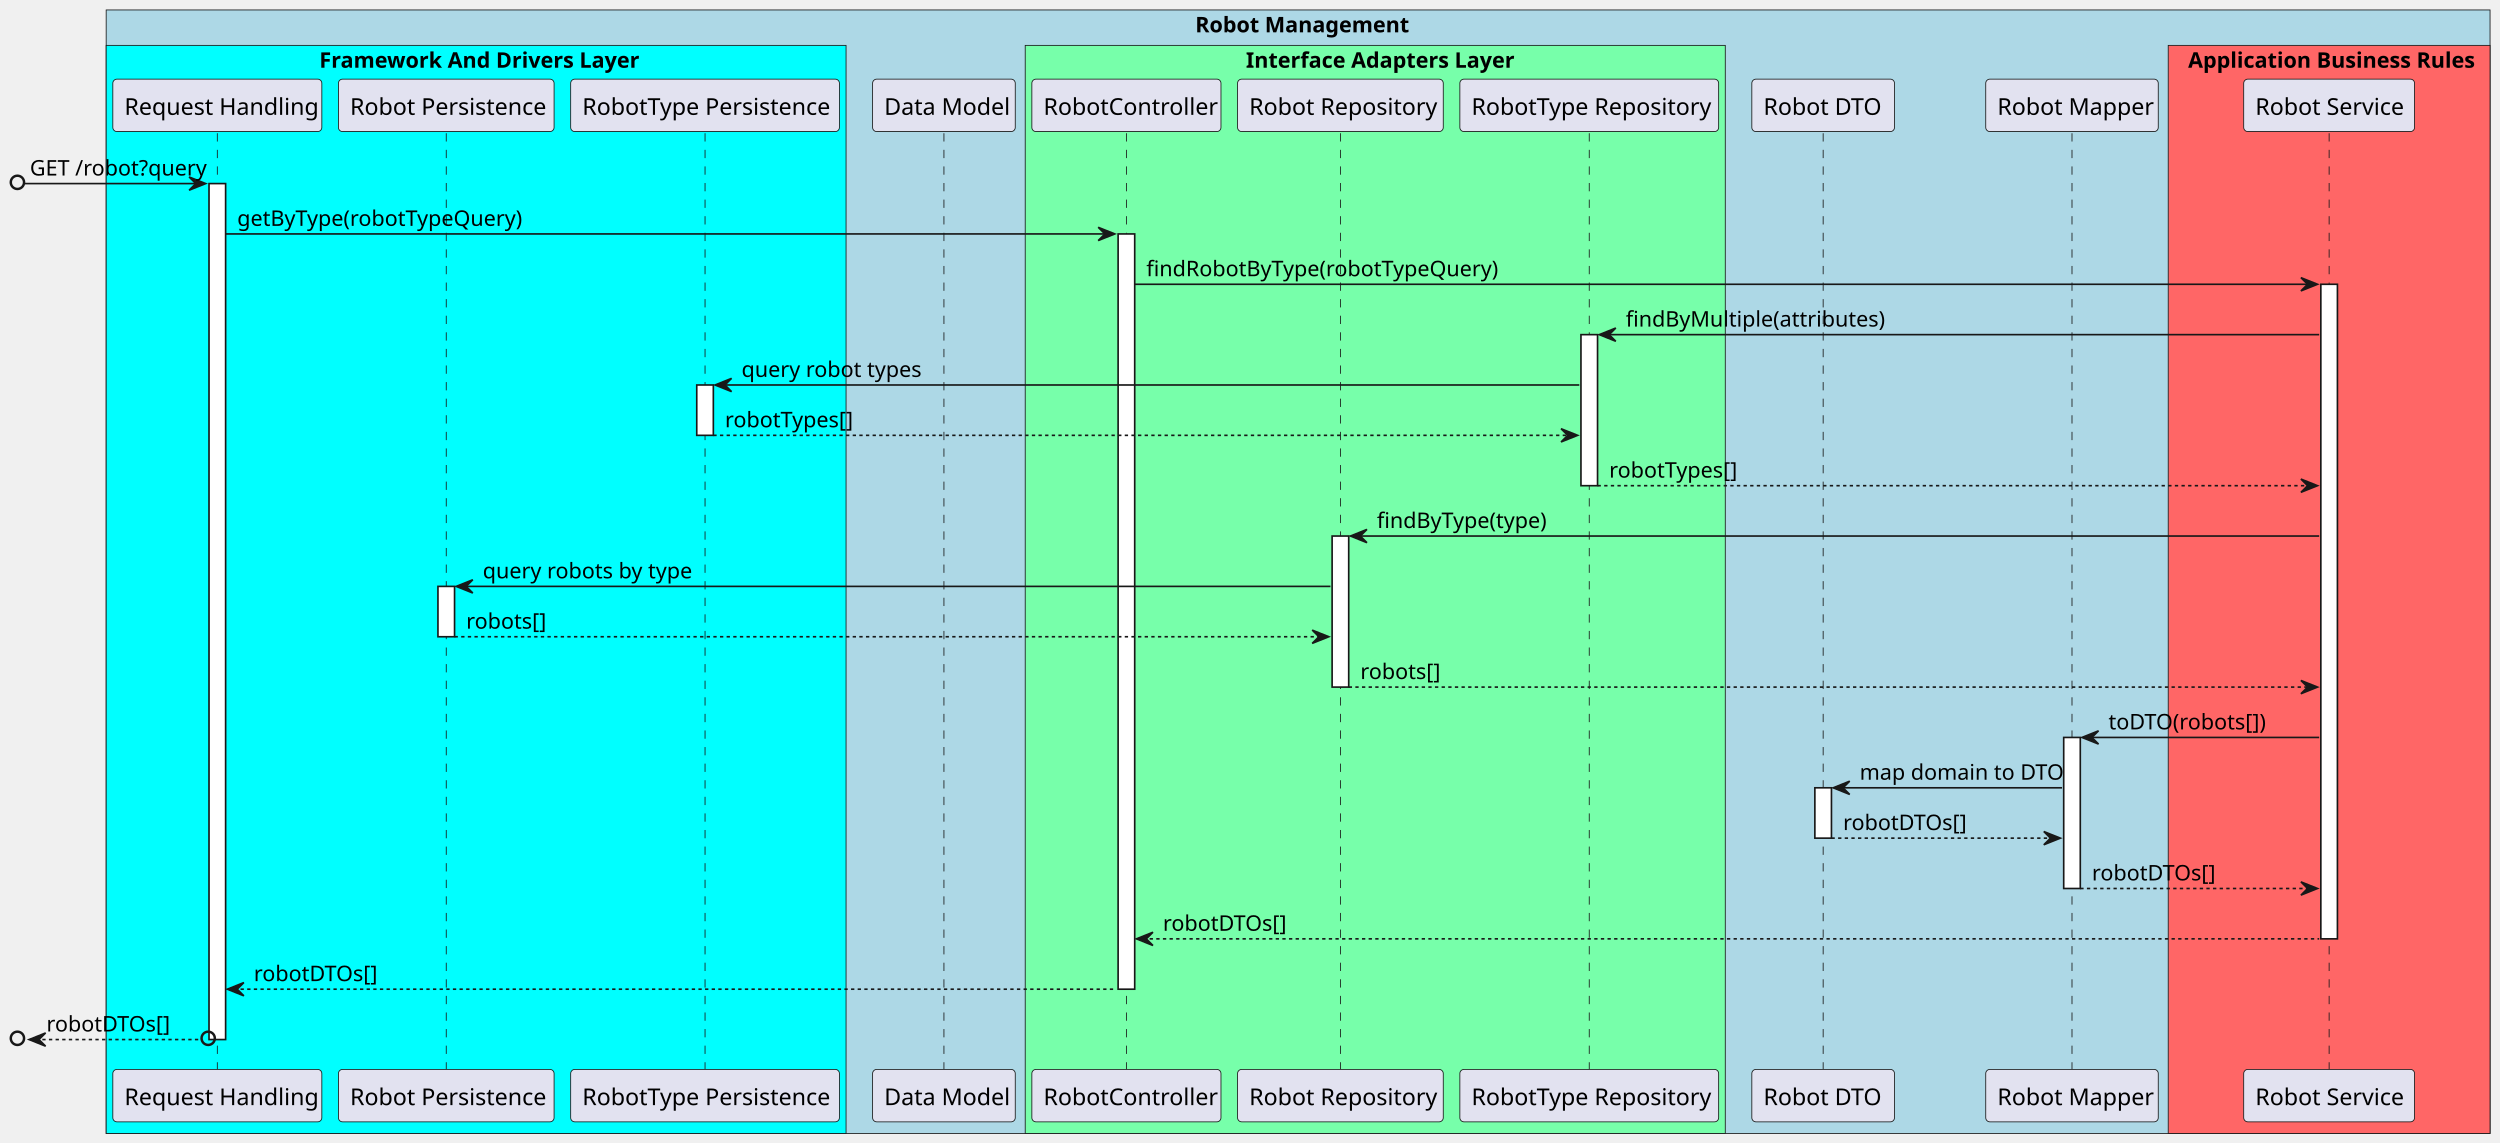
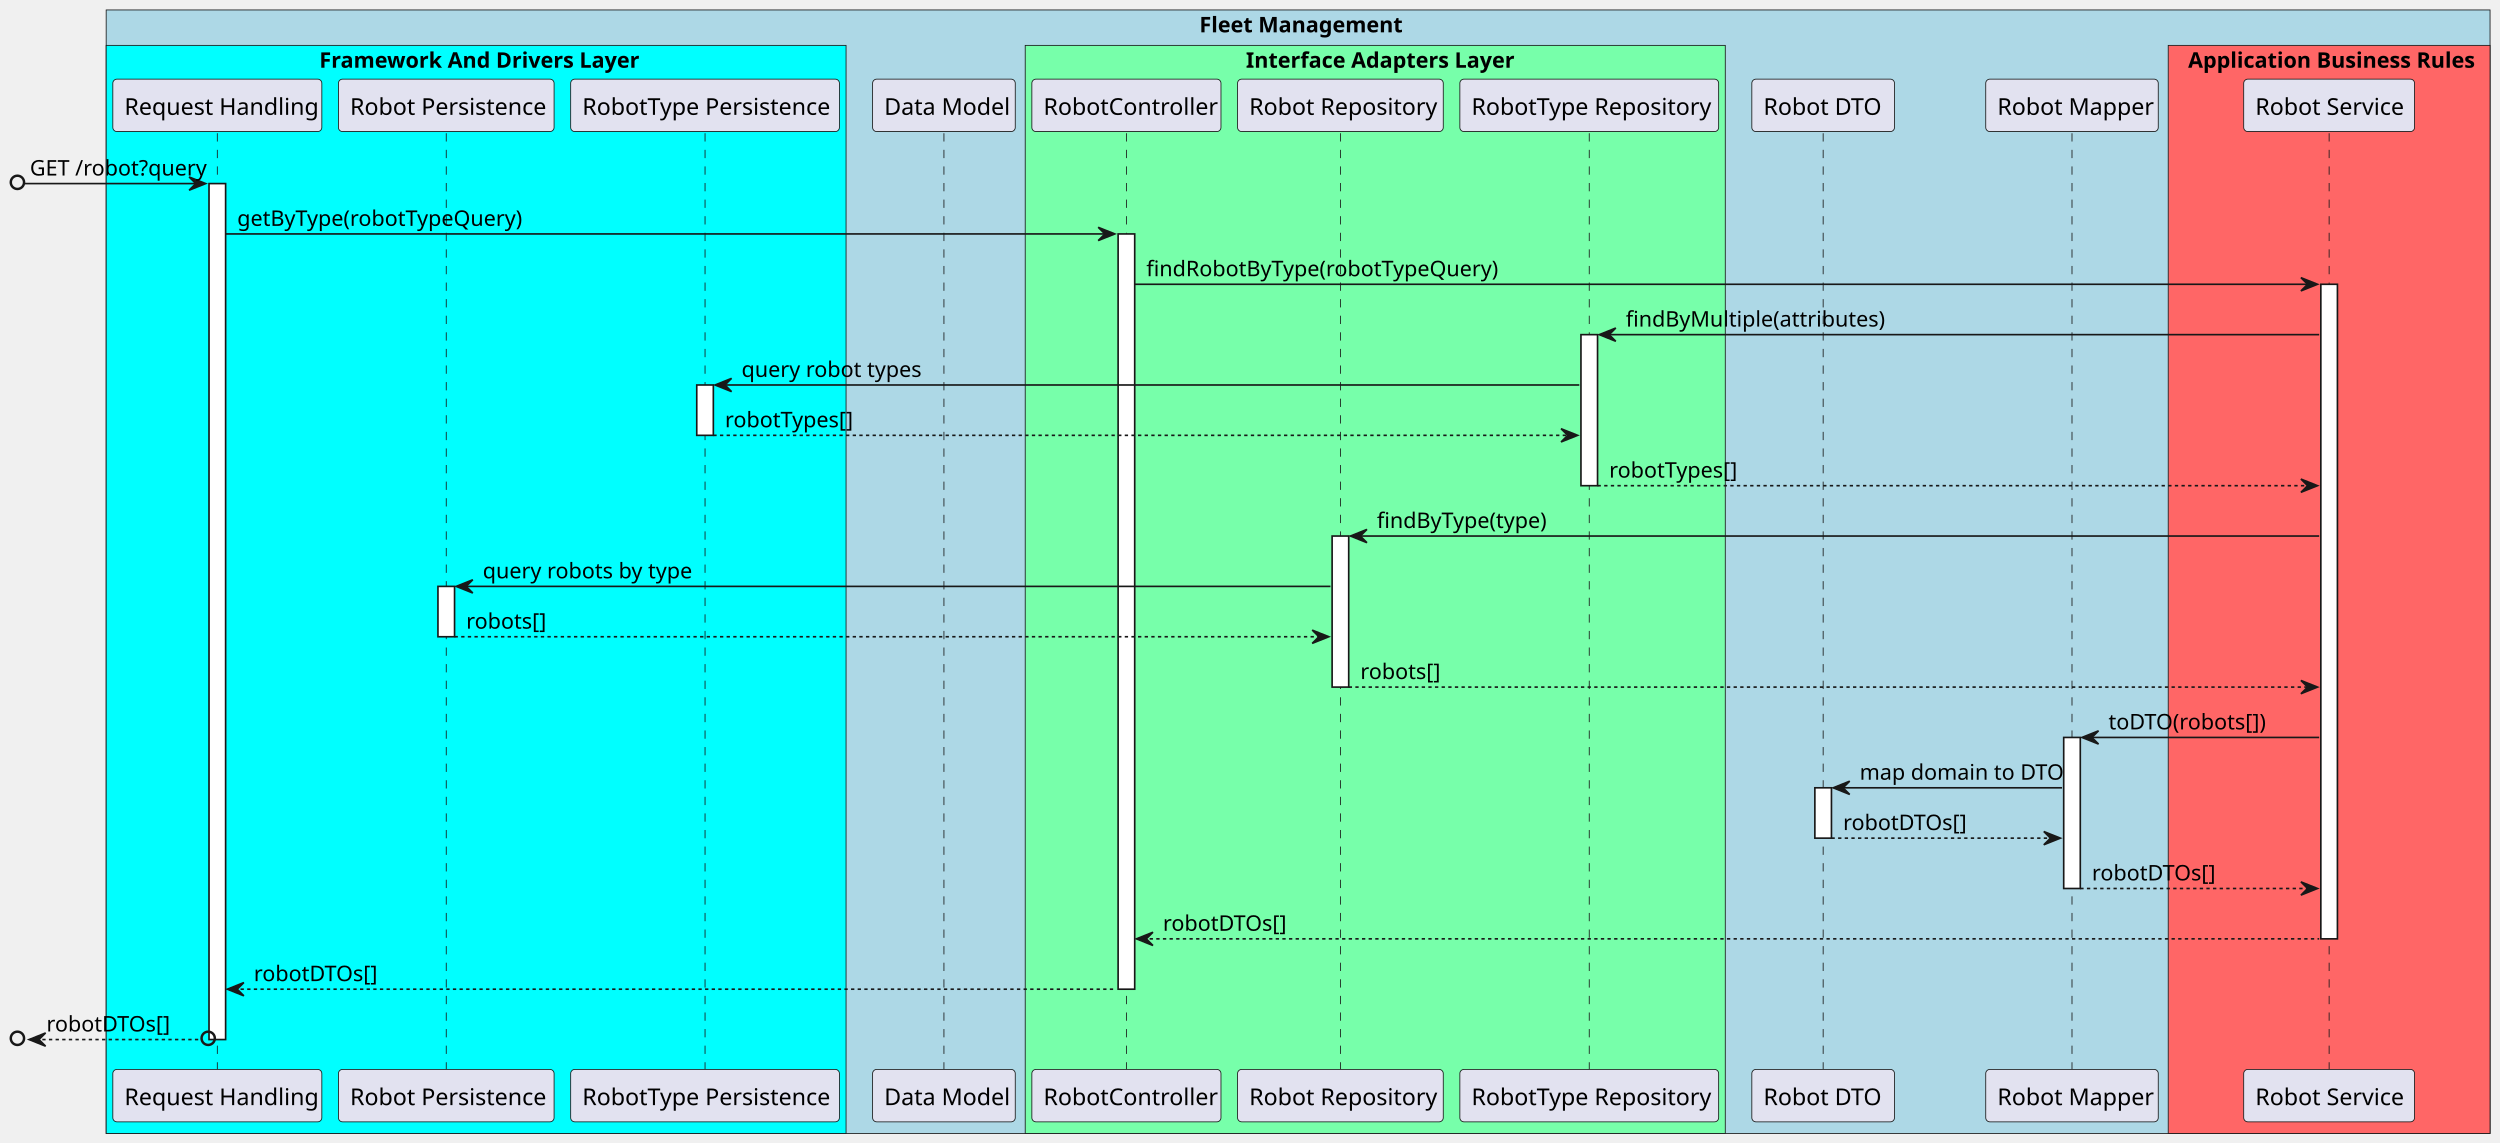
<svg xmlns="http://www.w3.org/2000/svg" contentStyleType="text/css" height="689px" preserveAspectRatio="none" style="width:1507px;height:689px;background:#FFFFFF;" version="1.1" viewBox="0 0 1507 689" width="1507px" zoomAndPan="magnify">
  <defs />
  <g>
    <rect fill="#ADD8E6" height="677.25" style="stroke:#181818;stroke-width:0.5;" width="1437" x="64" y="6" />
-     <text fill="#000000" font-family="sans-serif" font-size="13" font-weight="bold" lengthAdjust="spacing" textLength="124" x="720.5" y="19.495">Robot Management</text>
+     <text fill="#000000" font-family="sans-serif" font-size="13" font-weight="bold" lengthAdjust="spacing" textLength="119" x="723" y="19.495">Fleet Management</text>
    <rect fill="#00FFFF" height="655.898" style="stroke:#181818;stroke-width:0.5;" width="446" x="64" y="27.352" />
    <text fill="#000000" font-family="sans-serif" font-size="13" font-weight="bold" lengthAdjust="spacing" textLength="189" x="192.5" y="40.847">Framework And Drivers Layer</text>
    <rect fill="#77FFAA" height="655.898" style="stroke:#181818;stroke-width:0.5;" width="422" x="618" y="27.352" />
    <text fill="#000000" font-family="sans-serif" font-size="13" font-weight="bold" lengthAdjust="spacing" textLength="156" x="751" y="40.847">Interface Adapters Layer</text>
    <rect fill="#FF6666" height="655.898" style="stroke:#181818;stroke-width:0.5;" width="194" x="1307" y="27.352" />
    <text fill="#000000" font-family="sans-serif" font-size="13" font-weight="bold" lengthAdjust="spacing" textLength="170" x="1319" y="40.847">Application Business Rules</text>
    <line style="stroke:#181818;stroke-width:0.5;stroke-dasharray:5.0,5.0;" x1="131" x2="131" y1="80.312" y2="644.641" />
    <rect fill="#FFFFFF" height="515.977" style="stroke:#181818;stroke-width:1.0;" width="10" x="126" y="110.664" />
    <line style="stroke:#181818;stroke-width:0.5;stroke-dasharray:5.0,5.0;" x1="269" x2="269" y1="80.312" y2="644.641" />
    <rect fill="#FFFFFF" height="30.352" style="stroke:#181818;stroke-width:1.0;" width="10" x="264" y="353.477" />
    <line style="stroke:#181818;stroke-width:0.5;stroke-dasharray:5.0,5.0;" x1="425" x2="425" y1="80.312" y2="644.641" />
    <rect fill="#FFFFFF" height="30.352" style="stroke:#181818;stroke-width:1.0;" width="10" x="420" y="232.07" />
    <line style="stroke:#181818;stroke-width:0.5;stroke-dasharray:5.0,5.0;" x1="569" x2="569" y1="80.312" y2="644.641" />
    <line style="stroke:#181818;stroke-width:0.5;stroke-dasharray:5.0,5.0;" x1="679" x2="679" y1="80.312" y2="644.641" />
    <rect fill="#FFFFFF" height="455.273" style="stroke:#181818;stroke-width:1.0;" width="10" x="674" y="141.016" />
    <line style="stroke:#181818;stroke-width:0.5;stroke-dasharray:5.0,5.0;" x1="808" x2="808" y1="80.312" y2="644.641" />
    <rect fill="#FFFFFF" height="91.055" style="stroke:#181818;stroke-width:1.0;" width="10" x="803" y="323.125" />
    <line style="stroke:#181818;stroke-width:0.5;stroke-dasharray:5.0,5.0;" x1="958" x2="958" y1="80.312" y2="644.641" />
    <rect fill="#FFFFFF" height="91.055" style="stroke:#181818;stroke-width:1.0;" width="10" x="953" y="201.719" />
    <line style="stroke:#181818;stroke-width:0.5;stroke-dasharray:5.0,5.0;" x1="1099" x2="1099" y1="80.312" y2="644.641" />
    <rect fill="#FFFFFF" height="30.352" style="stroke:#181818;stroke-width:1.0;" width="10" x="1094" y="474.883" />
    <line style="stroke:#181818;stroke-width:0.5;stroke-dasharray:5.0,5.0;" x1="1249" x2="1249" y1="80.312" y2="644.641" />
    <rect fill="#FFFFFF" height="91.055" style="stroke:#181818;stroke-width:1.0;" width="10" x="1244" y="444.531" />
    <line style="stroke:#181818;stroke-width:0.5;stroke-dasharray:5.0,5.0;" x1="1404" x2="1404" y1="80.312" y2="644.641" />
    <rect fill="#FFFFFF" height="394.57" style="stroke:#181818;stroke-width:1.0;" width="10" x="1399" y="171.367" />
    <rect fill="#E2E2F0" height="31.609" rx="2.5" ry="2.5" style="stroke:#181818;stroke-width:0.5;" width="126" x="68" y="47.703" />
    <text fill="#000000" font-family="sans-serif" font-size="14" lengthAdjust="spacing" textLength="112" x="75" y="69.236">Request Handling</text>
    <rect fill="#E2E2F0" height="31.609" rx="2.5" ry="2.5" style="stroke:#181818;stroke-width:0.5;" width="130" x="204" y="47.703" />
    <text fill="#000000" font-family="sans-serif" font-size="14" lengthAdjust="spacing" textLength="116" x="211" y="69.236">Robot Persistence</text>
    <rect fill="#E2E2F0" height="31.609" rx="2.5" ry="2.5" style="stroke:#181818;stroke-width:0.5;" width="162" x="344" y="47.703" />
    <text fill="#000000" font-family="sans-serif" font-size="14" lengthAdjust="spacing" textLength="148" x="351" y="69.236">RobotType Persistence</text>
    <rect fill="#E2E2F0" height="31.609" rx="2.5" ry="2.5" style="stroke:#181818;stroke-width:0.5;" width="86" x="526" y="47.703" />
    <text fill="#000000" font-family="sans-serif" font-size="14" lengthAdjust="spacing" textLength="72" x="533" y="69.236">Data Model</text>
    <rect fill="#E2E2F0" height="31.609" rx="2.5" ry="2.5" style="stroke:#181818;stroke-width:0.5;" width="114" x="622" y="47.703" />
    <text fill="#000000" font-family="sans-serif" font-size="14" lengthAdjust="spacing" textLength="100" x="629" y="69.236">RobotController</text>
    <rect fill="#E2E2F0" height="31.609" rx="2.5" ry="2.5" style="stroke:#181818;stroke-width:0.5;" width="124" x="746" y="47.703" />
    <text fill="#000000" font-family="sans-serif" font-size="14" lengthAdjust="spacing" textLength="110" x="753" y="69.236">Robot Repository</text>
    <rect fill="#E2E2F0" height="31.609" rx="2.5" ry="2.5" style="stroke:#181818;stroke-width:0.5;" width="156" x="880" y="47.703" />
    <text fill="#000000" font-family="sans-serif" font-size="14" lengthAdjust="spacing" textLength="142" x="887" y="69.236">RobotType Repository</text>
    <rect fill="#E2E2F0" height="31.609" rx="2.5" ry="2.5" style="stroke:#181818;stroke-width:0.5;" width="86" x="1056" y="47.703" />
    <text fill="#000000" font-family="sans-serif" font-size="14" lengthAdjust="spacing" textLength="72" x="1063" y="69.236">Robot DTO</text>
    <rect fill="#E2E2F0" height="31.609" rx="2.5" ry="2.5" style="stroke:#181818;stroke-width:0.5;" width="104" x="1197" y="47.703" />
    <text fill="#000000" font-family="sans-serif" font-size="14" lengthAdjust="spacing" textLength="90" x="1204" y="69.236">Robot Mapper</text>
    <rect fill="#E2E2F0" height="31.609" rx="2.5" ry="2.5" style="stroke:#181818;stroke-width:0.5;" width="103" x="1352.5" y="47.703" />
    <text fill="#000000" font-family="sans-serif" font-size="14" lengthAdjust="spacing" textLength="89" x="1359.5" y="69.236">Robot Service</text>
    <rect fill="#E2E2F0" height="31.609" rx="2.5" ry="2.5" style="stroke:#181818;stroke-width:0.5;" width="126" x="68" y="644.641" />
    <text fill="#000000" font-family="sans-serif" font-size="14" lengthAdjust="spacing" textLength="112" x="75" y="666.174">Request Handling</text>
    <rect fill="#E2E2F0" height="31.609" rx="2.5" ry="2.5" style="stroke:#181818;stroke-width:0.5;" width="130" x="204" y="644.641" />
    <text fill="#000000" font-family="sans-serif" font-size="14" lengthAdjust="spacing" textLength="116" x="211" y="666.174">Robot Persistence</text>
    <rect fill="#E2E2F0" height="31.609" rx="2.5" ry="2.5" style="stroke:#181818;stroke-width:0.5;" width="162" x="344" y="644.641" />
    <text fill="#000000" font-family="sans-serif" font-size="14" lengthAdjust="spacing" textLength="148" x="351" y="666.174">RobotType Persistence</text>
    <rect fill="#E2E2F0" height="31.609" rx="2.5" ry="2.5" style="stroke:#181818;stroke-width:0.5;" width="86" x="526" y="644.641" />
    <text fill="#000000" font-family="sans-serif" font-size="14" lengthAdjust="spacing" textLength="72" x="533" y="666.174">Data Model</text>
    <rect fill="#E2E2F0" height="31.609" rx="2.5" ry="2.5" style="stroke:#181818;stroke-width:0.5;" width="114" x="622" y="644.641" />
    <text fill="#000000" font-family="sans-serif" font-size="14" lengthAdjust="spacing" textLength="100" x="629" y="666.174">RobotController</text>
    <rect fill="#E2E2F0" height="31.609" rx="2.5" ry="2.5" style="stroke:#181818;stroke-width:0.5;" width="124" x="746" y="644.641" />
    <text fill="#000000" font-family="sans-serif" font-size="14" lengthAdjust="spacing" textLength="110" x="753" y="666.174">Robot Repository</text>
    <rect fill="#E2E2F0" height="31.609" rx="2.5" ry="2.5" style="stroke:#181818;stroke-width:0.5;" width="156" x="880" y="644.641" />
    <text fill="#000000" font-family="sans-serif" font-size="14" lengthAdjust="spacing" textLength="142" x="887" y="666.174">RobotType Repository</text>
    <rect fill="#E2E2F0" height="31.609" rx="2.5" ry="2.5" style="stroke:#181818;stroke-width:0.5;" width="86" x="1056" y="644.641" />
    <text fill="#000000" font-family="sans-serif" font-size="14" lengthAdjust="spacing" textLength="72" x="1063" y="666.174">Robot DTO</text>
    <rect fill="#E2E2F0" height="31.609" rx="2.5" ry="2.5" style="stroke:#181818;stroke-width:0.5;" width="104" x="1197" y="644.641" />
    <text fill="#000000" font-family="sans-serif" font-size="14" lengthAdjust="spacing" textLength="90" x="1204" y="666.174">Robot Mapper</text>
    <rect fill="#E2E2F0" height="31.609" rx="2.5" ry="2.5" style="stroke:#181818;stroke-width:0.5;" width="103" x="1352.5" y="644.641" />
    <text fill="#000000" font-family="sans-serif" font-size="14" lengthAdjust="spacing" textLength="89" x="1359.5" y="666.174">Robot Service</text>
    <ellipse cx="10.5" cy="109.914" fill="none" rx="4" ry="4" style="stroke:#181818;stroke-width:1.5;" />
    <polygon fill="#181818" points="114,106.664,124,110.664,114,114.664,118,110.664" style="stroke:#181818;stroke-width:1.0;" />
    <line style="stroke:#181818;stroke-width:1.0;" x1="15" x2="120" y1="110.664" y2="110.664" />
    <text fill="#000000" font-family="sans-serif" font-size="13" lengthAdjust="spacing" textLength="102" x="18" y="105.808">GET /robot?query</text>
    <polygon fill="#181818" points="662,137.016,672,141.016,662,145.016,666,141.016" style="stroke:#181818;stroke-width:1.0;" />
    <line style="stroke:#181818;stroke-width:1.0;" x1="136" x2="668" y1="141.016" y2="141.016" />
    <text fill="#000000" font-family="sans-serif" font-size="13" lengthAdjust="spacing" textLength="162" x="143" y="136.159">getByType(robotTypeQuery)</text>
    <polygon fill="#181818" points="1387,167.367,1397,171.367,1387,175.367,1391,171.367" style="stroke:#181818;stroke-width:1.0;" />
    <line style="stroke:#181818;stroke-width:1.0;" x1="684" x2="1393" y1="171.367" y2="171.367" />
    <text fill="#000000" font-family="sans-serif" font-size="13" lengthAdjust="spacing" textLength="198" x="691" y="166.511">findRobotByType(robotTypeQuery)</text>
    <polygon fill="#181818" points="974,197.719,964,201.719,974,205.719,970,201.719" style="stroke:#181818;stroke-width:1.0;" />
    <line style="stroke:#181818;stroke-width:1.0;" x1="968" x2="1398" y1="201.719" y2="201.719" />
    <text fill="#000000" font-family="sans-serif" font-size="13" lengthAdjust="spacing" textLength="143" x="980" y="196.862">findByMultiple(attributes)</text>
    <polygon fill="#181818" points="441,228.07,431,232.07,441,236.07,437,232.07" style="stroke:#181818;stroke-width:1.0;" />
    <line style="stroke:#181818;stroke-width:1.0;" x1="435" x2="952" y1="232.07" y2="232.07" />
    <text fill="#000000" font-family="sans-serif" font-size="13" lengthAdjust="spacing" textLength="101" x="447" y="227.214">query robot types</text>
    <polygon fill="#181818" points="941,258.422,951,262.422,941,266.422,945,262.422" style="stroke:#181818;stroke-width:1.0;" />
    <line style="stroke:#181818;stroke-width:1.0;stroke-dasharray:2.0,2.0;" x1="430" x2="947" y1="262.422" y2="262.422" />
    <text fill="#000000" font-family="sans-serif" font-size="13" lengthAdjust="spacing" textLength="72" x="437" y="257.565">robotTypes[]</text>
    <polygon fill="#181818" points="1387,288.773,1397,292.773,1387,296.773,1391,292.773" style="stroke:#181818;stroke-width:1.0;" />
    <line style="stroke:#181818;stroke-width:1.0;stroke-dasharray:2.0,2.0;" x1="963" x2="1393" y1="292.773" y2="292.773" />
    <text fill="#000000" font-family="sans-serif" font-size="13" lengthAdjust="spacing" textLength="72" x="970" y="287.917">robotTypes[]</text>
    <polygon fill="#181818" points="824,319.125,814,323.125,824,327.125,820,323.125" style="stroke:#181818;stroke-width:1.0;" />
    <line style="stroke:#181818;stroke-width:1.0;" x1="818" x2="1398" y1="323.125" y2="323.125" />
    <text fill="#000000" font-family="sans-serif" font-size="13" lengthAdjust="spacing" textLength="97" x="830" y="318.269">findByType(type)</text>
    <polygon fill="#181818" points="285,349.477,275,353.477,285,357.477,281,353.477" style="stroke:#181818;stroke-width:1.0;" />
    <line style="stroke:#181818;stroke-width:1.0;" x1="279" x2="802" y1="353.477" y2="353.477" />
    <text fill="#000000" font-family="sans-serif" font-size="13" lengthAdjust="spacing" textLength="119" x="291" y="348.62">query robots by type</text>
    <polygon fill="#181818" points="791,379.828,801,383.828,791,387.828,795,383.828" style="stroke:#181818;stroke-width:1.0;" />
    <line style="stroke:#181818;stroke-width:1.0;stroke-dasharray:2.0,2.0;" x1="274" x2="797" y1="383.828" y2="383.828" />
    <text fill="#000000" font-family="sans-serif" font-size="13" lengthAdjust="spacing" textLength="44" x="281" y="378.972">robots[]</text>
    <polygon fill="#181818" points="1387,410.18,1397,414.18,1387,418.18,1391,414.18" style="stroke:#181818;stroke-width:1.0;" />
    <line style="stroke:#181818;stroke-width:1.0;stroke-dasharray:2.0,2.0;" x1="813" x2="1393" y1="414.18" y2="414.18" />
    <text fill="#000000" font-family="sans-serif" font-size="13" lengthAdjust="spacing" textLength="44" x="820" y="409.323">robots[]</text>
    <polygon fill="#181818" points="1265,440.531,1255,444.531,1265,448.531,1261,444.531" style="stroke:#181818;stroke-width:1.0;" />
    <line style="stroke:#181818;stroke-width:1.0;" x1="1259" x2="1398" y1="444.531" y2="444.531" />
    <text fill="#000000" font-family="sans-serif" font-size="13" lengthAdjust="spacing" textLength="89" x="1271" y="439.675">toDTO(robots[])</text>
    <polygon fill="#181818" points="1115,470.883,1105,474.883,1115,478.883,1111,474.883" style="stroke:#181818;stroke-width:1.0;" />
    <line style="stroke:#181818;stroke-width:1.0;" x1="1109" x2="1243" y1="474.883" y2="474.883" />
    <text fill="#000000" font-family="sans-serif" font-size="13" lengthAdjust="spacing" textLength="116" x="1121" y="470.026">map domain to DTO</text>
    <polygon fill="#181818" points="1232,501.234,1242,505.234,1232,509.234,1236,505.234" style="stroke:#181818;stroke-width:1.0;" />
    <line style="stroke:#181818;stroke-width:1.0;stroke-dasharray:2.0,2.0;" x1="1104" x2="1238" y1="505.234" y2="505.234" />
    <text fill="#000000" font-family="sans-serif" font-size="13" lengthAdjust="spacing" textLength="70" x="1111" y="500.378">robotDTOs[]</text>
    <polygon fill="#181818" points="1387,531.586,1397,535.586,1387,539.586,1391,535.586" style="stroke:#181818;stroke-width:1.0;" />
    <line style="stroke:#181818;stroke-width:1.0;stroke-dasharray:2.0,2.0;" x1="1254" x2="1393" y1="535.586" y2="535.586" />
    <text fill="#000000" font-family="sans-serif" font-size="13" lengthAdjust="spacing" textLength="70" x="1261" y="530.73">robotDTOs[]</text>
    <polygon fill="#181818" points="695,561.938,685,565.938,695,569.938,691,565.938" style="stroke:#181818;stroke-width:1.0;" />
    <line style="stroke:#181818;stroke-width:1.0;stroke-dasharray:2.0,2.0;" x1="689" x2="1398" y1="565.938" y2="565.938" />
    <text fill="#000000" font-family="sans-serif" font-size="13" lengthAdjust="spacing" textLength="70" x="701" y="561.081">robotDTOs[]</text>
    <polygon fill="#181818" points="147,592.289,137,596.289,147,600.289,143,596.289" style="stroke:#181818;stroke-width:1.0;" />
    <line style="stroke:#181818;stroke-width:1.0;stroke-dasharray:2.0,2.0;" x1="141" x2="673" y1="596.289" y2="596.289" />
    <text fill="#000000" font-family="sans-serif" font-size="13" lengthAdjust="spacing" textLength="70" x="153" y="591.433">robotDTOs[]</text>
    <ellipse cx="10.5" cy="625.891" fill="none" rx="4" ry="4" style="stroke:#181818;stroke-width:1.5;" />
    <polygon fill="#181818" points="27.5,622.641,17.5,626.641,27.5,630.641,23.5,626.641" style="stroke:#181818;stroke-width:1.0;" />
    <ellipse cx="125.5" cy="625.891" fill="none" rx="4" ry="4" style="stroke:#181818;stroke-width:1.5;" />
    <line style="stroke:#181818;stroke-width:1.0;stroke-dasharray:2.0,2.0;" x1="25.5" x2="121" y1="626.641" y2="626.641" />
    <text fill="#000000" font-family="sans-serif" font-size="13" lengthAdjust="spacing" textLength="70" x="28" y="621.784">robotDTOs[]</text>
  </g>
</svg>
